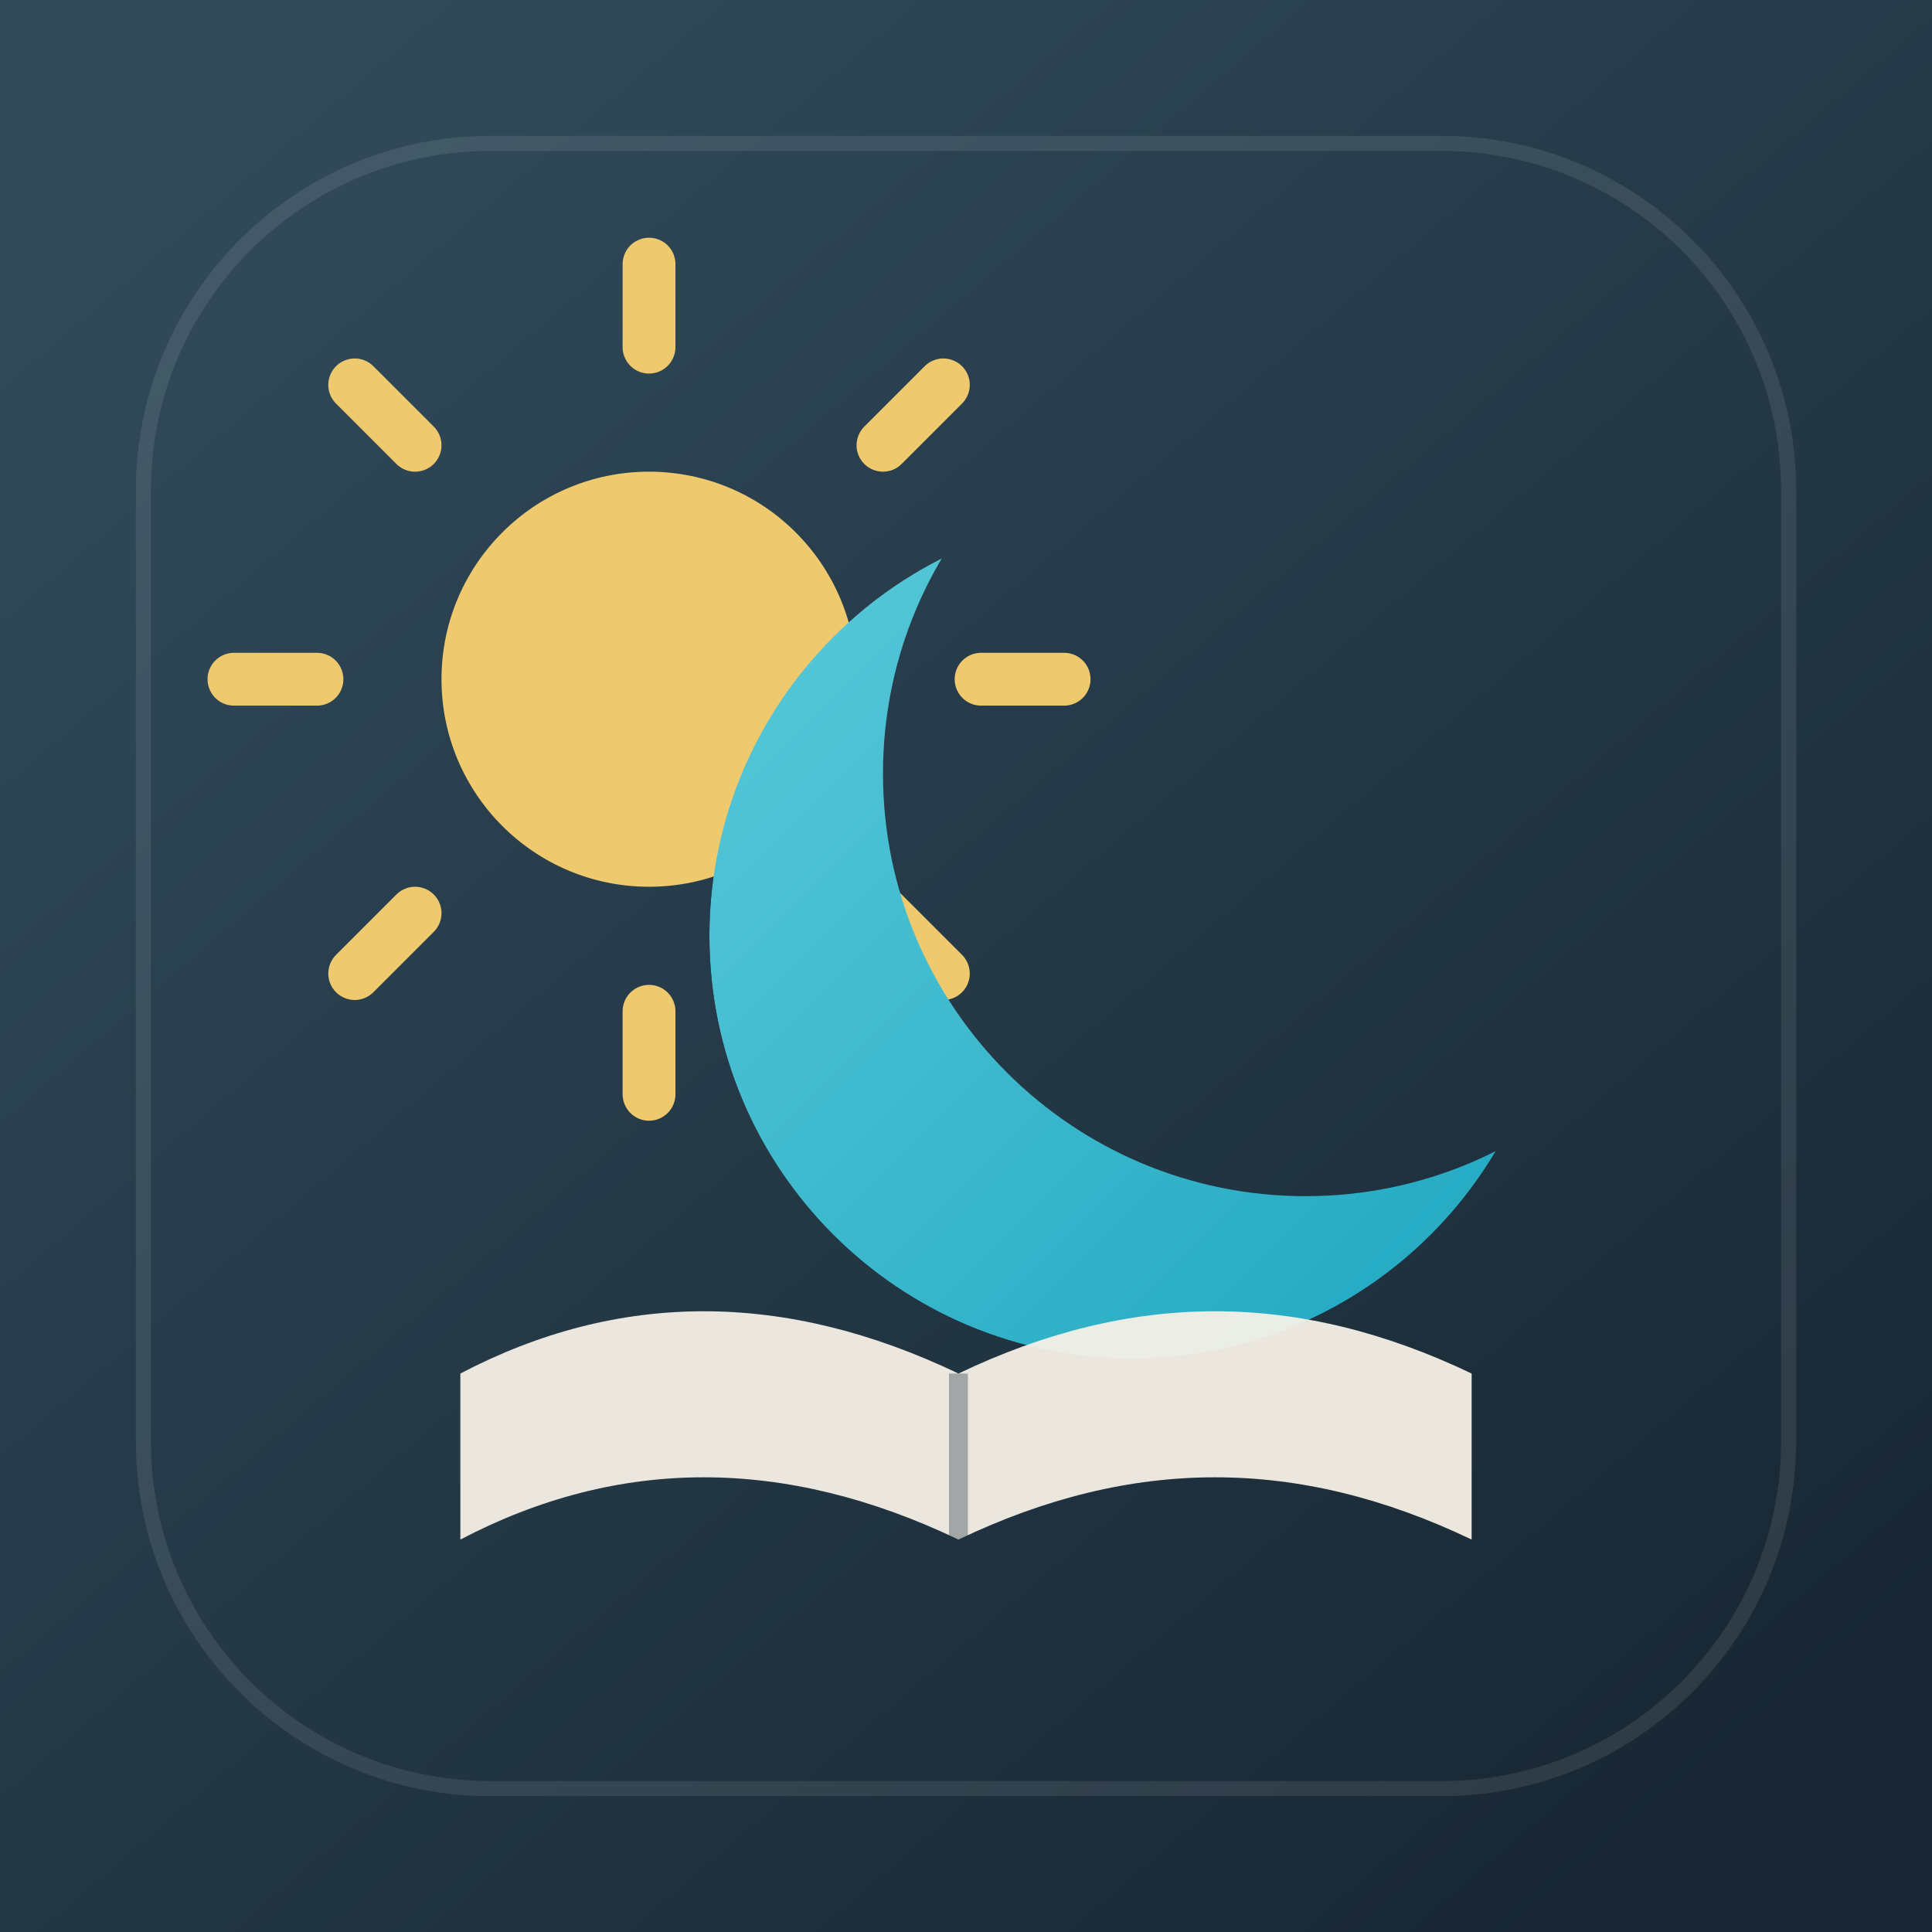
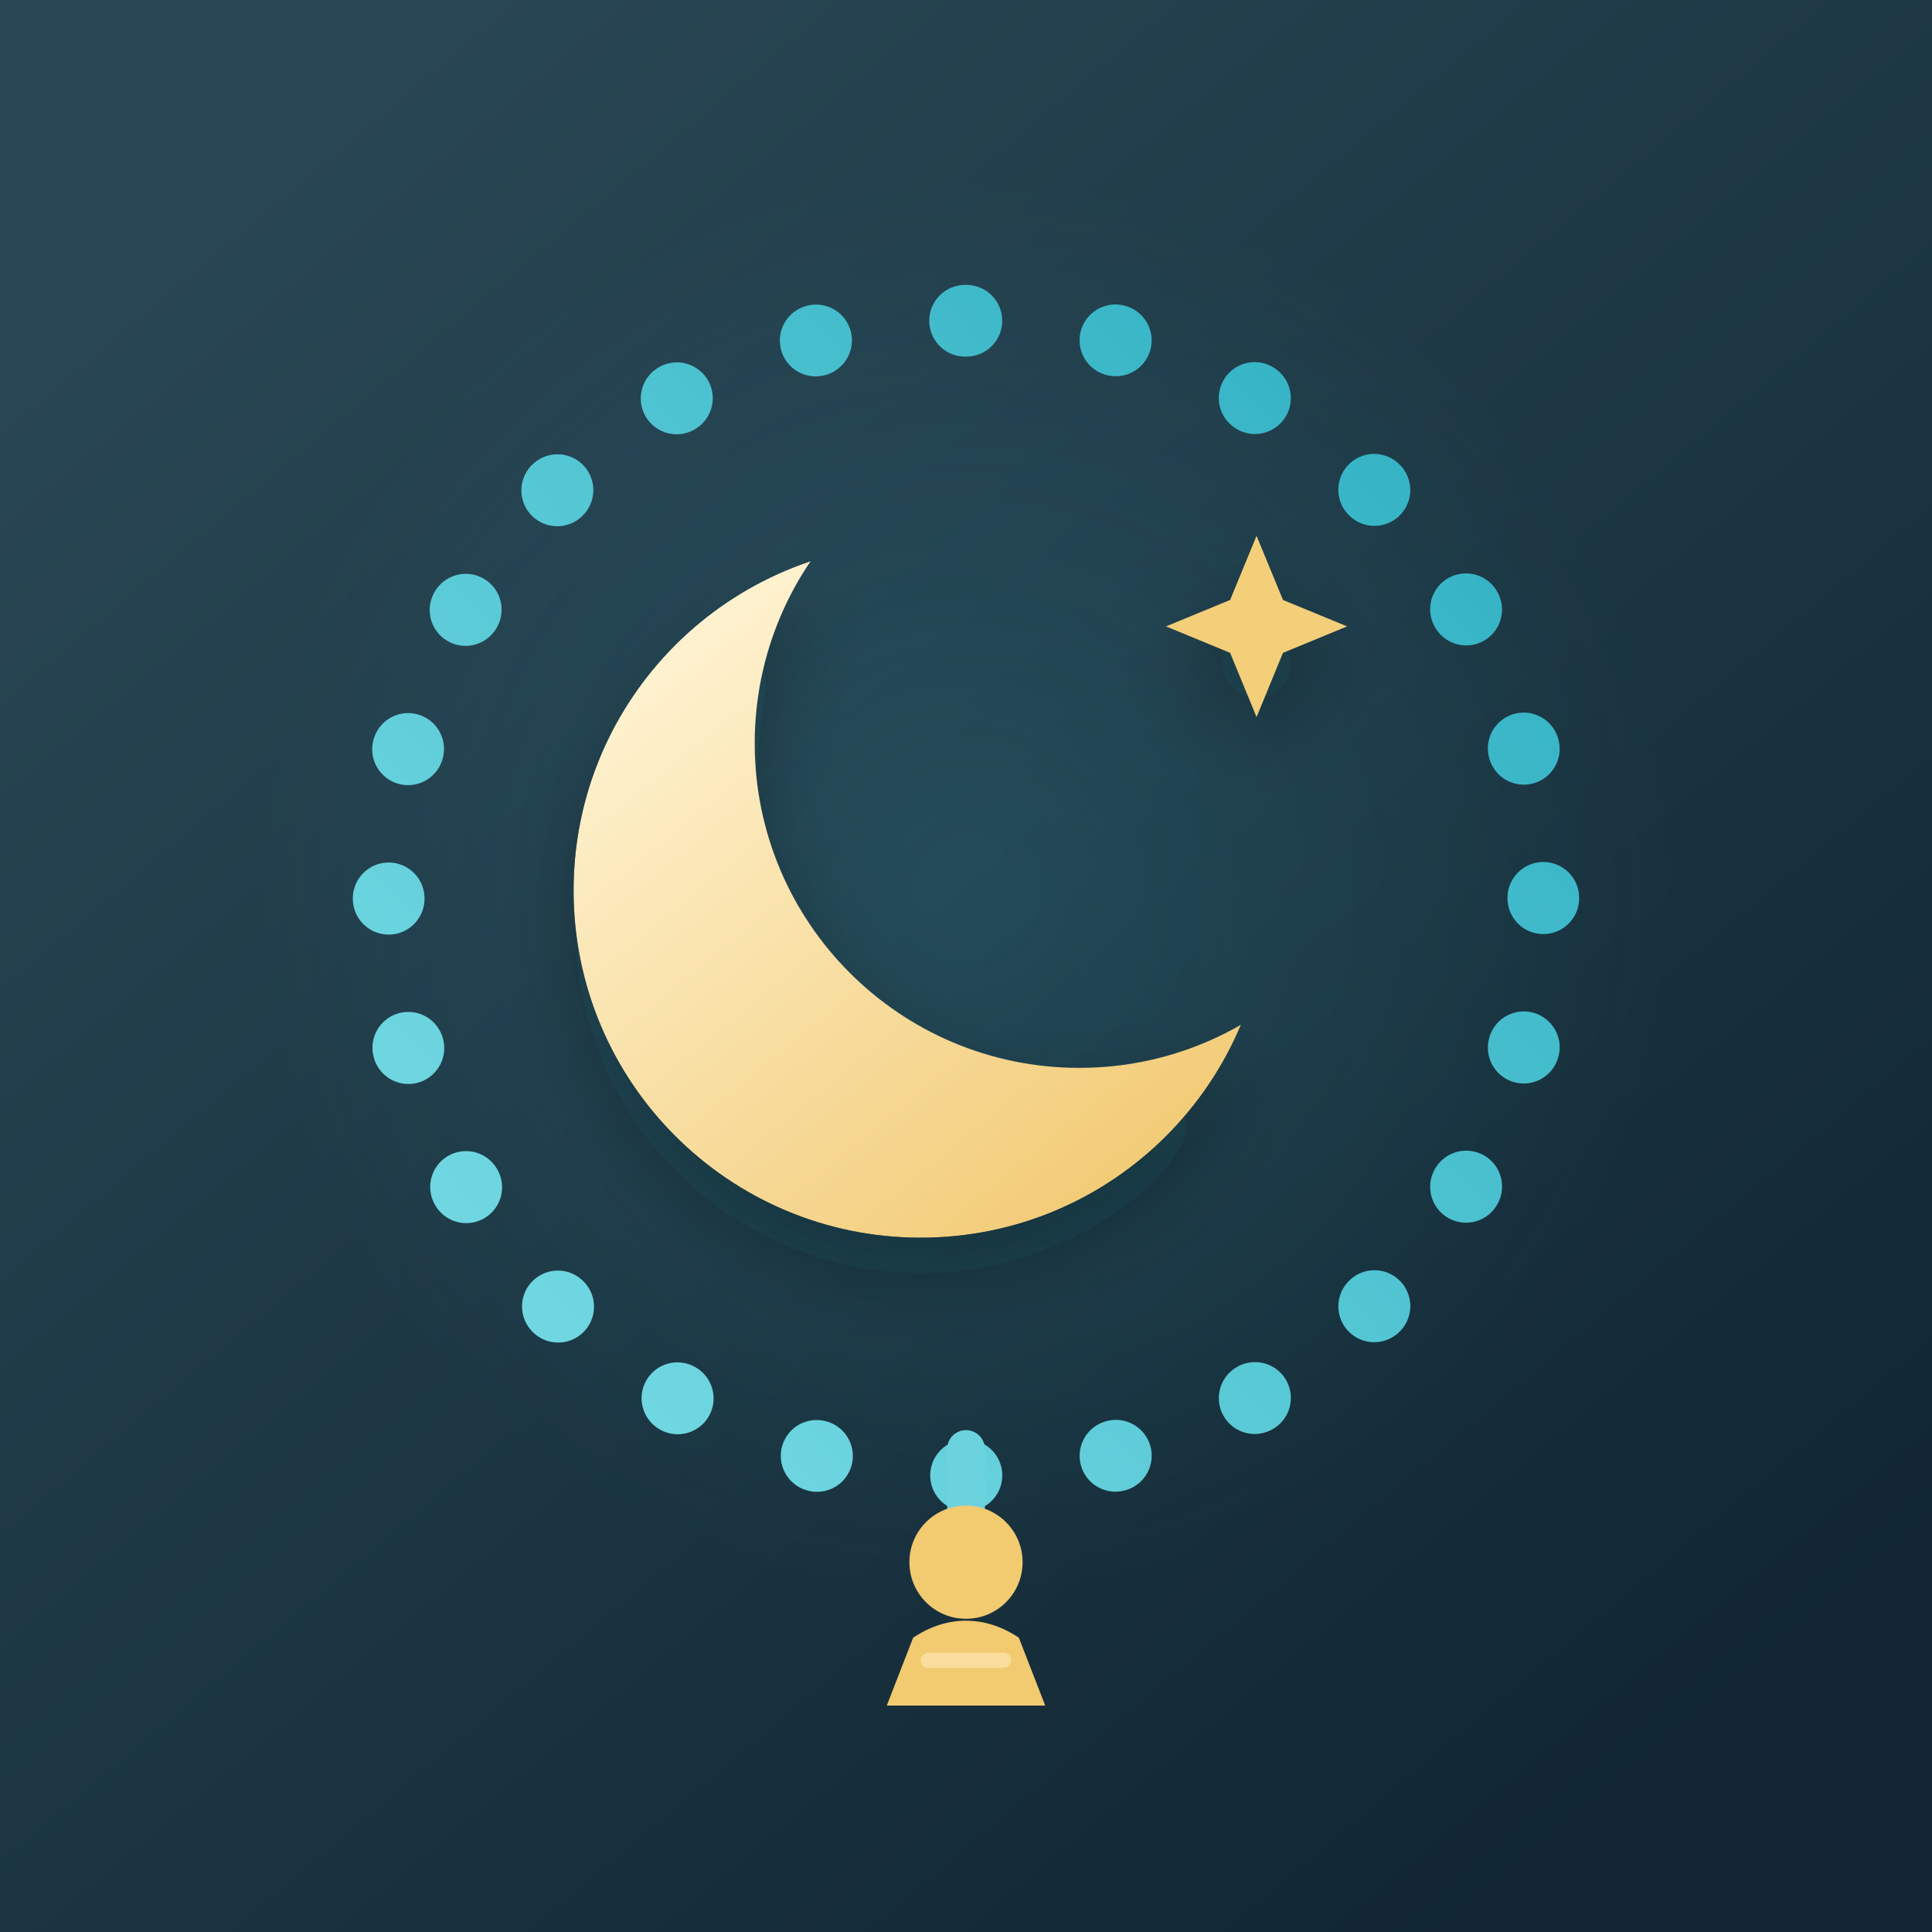
<svg xmlns="http://www.w3.org/2000/svg" viewBox="0 0 512 512" role="img" aria-label="أذكار المسلم">
  <defs>
-     <linearGradient id="background" x1="64" y1="32" x2="448" y2="480" gradientUnits="userSpaceOnUse">
-       <stop stop-color="#314a5a" />
-       <stop offset="1" stop-color="#182733" />
+     <linearGradient id="background" x1="76" y1="40" x2="438" y2="472" gradientUnits="userSpaceOnUse">
+       <stop stop-color="#294654" />
+       <stop offset="0.55" stop-color="#1b3542" />
+       <stop offset="1" stop-color="#112632" />
    </linearGradient>
-     <linearGradient id="accent" x1="110" y1="110" x2="402" y2="402" gradientUnits="userSpaceOnUse">
-       <stop stop-color="#69d2df" />
-       <stop offset="1" stop-color="#19a4bf" />
+     <radialGradient id="halo" cx="0" cy="0" r="1" gradientTransform="translate(256 235) rotate(90) scale(190)" gradientUnits="userSpaceOnUse">
+       <stop stop-color="#4bc4d4" stop-opacity="0.14" />
+       <stop offset="1" stop-color="#4bc4d4" stop-opacity="0" />
+     </radialGradient>
+     <linearGradient id="beads" x1="118" y1="92" x2="398" y2="398" gradientUnits="userSpaceOnUse">
+       <stop stop-color="#78dce5" />
+       <stop offset="1" stop-color="#2caec1" />
+     </linearGradient>
+     <linearGradient id="crescent-fill" x1="177" y1="151" x2="318" y2="323" gradientUnits="userSpaceOnUse">
+       <stop stop-color="#fff5d7" />
+       <stop offset="1" stop-color="#f1c76d" />
    </linearGradient>
    <mask id="crescent">
      <rect width="512" height="512" fill="black" />
-       <circle cx="300" cy="248" r="112" fill="white" />
-       <circle cx="346" cy="205" r="112" fill="black" />
+       <circle cx="244" cy="236" r="92" fill="white" />
+       <circle cx="286" cy="197" r="86" fill="black" />
    </mask>
+     <filter id="soft-shadow" x="-25%" y="-25%" width="150%" height="150%">
+       <feDropShadow dx="0" dy="10" stdDeviation="10" flood-color="#081820" flood-opacity="0.28" />
+     </filter>
  </defs>
  <rect width="512" height="512" fill="url(#background)" />
-   <rect x="38" y="38" width="436" height="436" rx="92" fill="none" stroke="#ffffff" stroke-opacity=".09" stroke-width="4" />
-   <circle cx="172" cy="180" r="55" fill="#efc96d" />
-   <g stroke="#efc96d" stroke-width="14" stroke-linecap="round">
-     <path d="M172 92v-22M172 290v-22M84 180H62M282 180h-22M110 118l-16-16M250 258l-16-16M110 242l-16 16M250 102l-16 16" />
+   <circle cx="256" cy="238" r="190" fill="url(#halo)" />
+   <circle cx="256" cy="238" r="153" fill="none" stroke="url(#beads)" stroke-width="19" stroke-linecap="round" stroke-dasharray="0.1 39.95" transform="rotate(-90 256 238)" />
+   <g filter="url(#soft-shadow)">
+     <circle cx="244" cy="236" r="92" fill="url(#crescent-fill)" mask="url(#crescent)" />
+     <path d="M333 142l7 17 17 7-17 7-7 17-7-17-17-7 17-7 7-17Z" fill="#f4cf79" />
  </g>
-   <circle cx="300" cy="248" r="112" fill="url(#accent)" mask="url(#crescent)" />
-   <path d="M122 364c42-22 86-22 132 0 46-22 90-22 136 0v44c-46-22-90-22-136 0-46-22-90-22-132 0z" fill="#f7f2e8" fill-opacity=".94" />
-   <path d="M254 364v44" stroke="#1b303d" stroke-opacity=".35" stroke-width="5" />
+   <path d="M256 384v16" stroke="#6bd3dd" stroke-width="10" stroke-linecap="round" />
+   <circle cx="256" cy="414" r="15" fill="#f2ca70" />
+   <path d="M242 434c9-6 19-6 28 0l7 18h-42l7-18Z" fill="#f2ca70" />
+   <path d="M246 440h20" stroke="#fff5d7" stroke-opacity="0.45" stroke-width="4" stroke-linecap="round" />
</svg>
